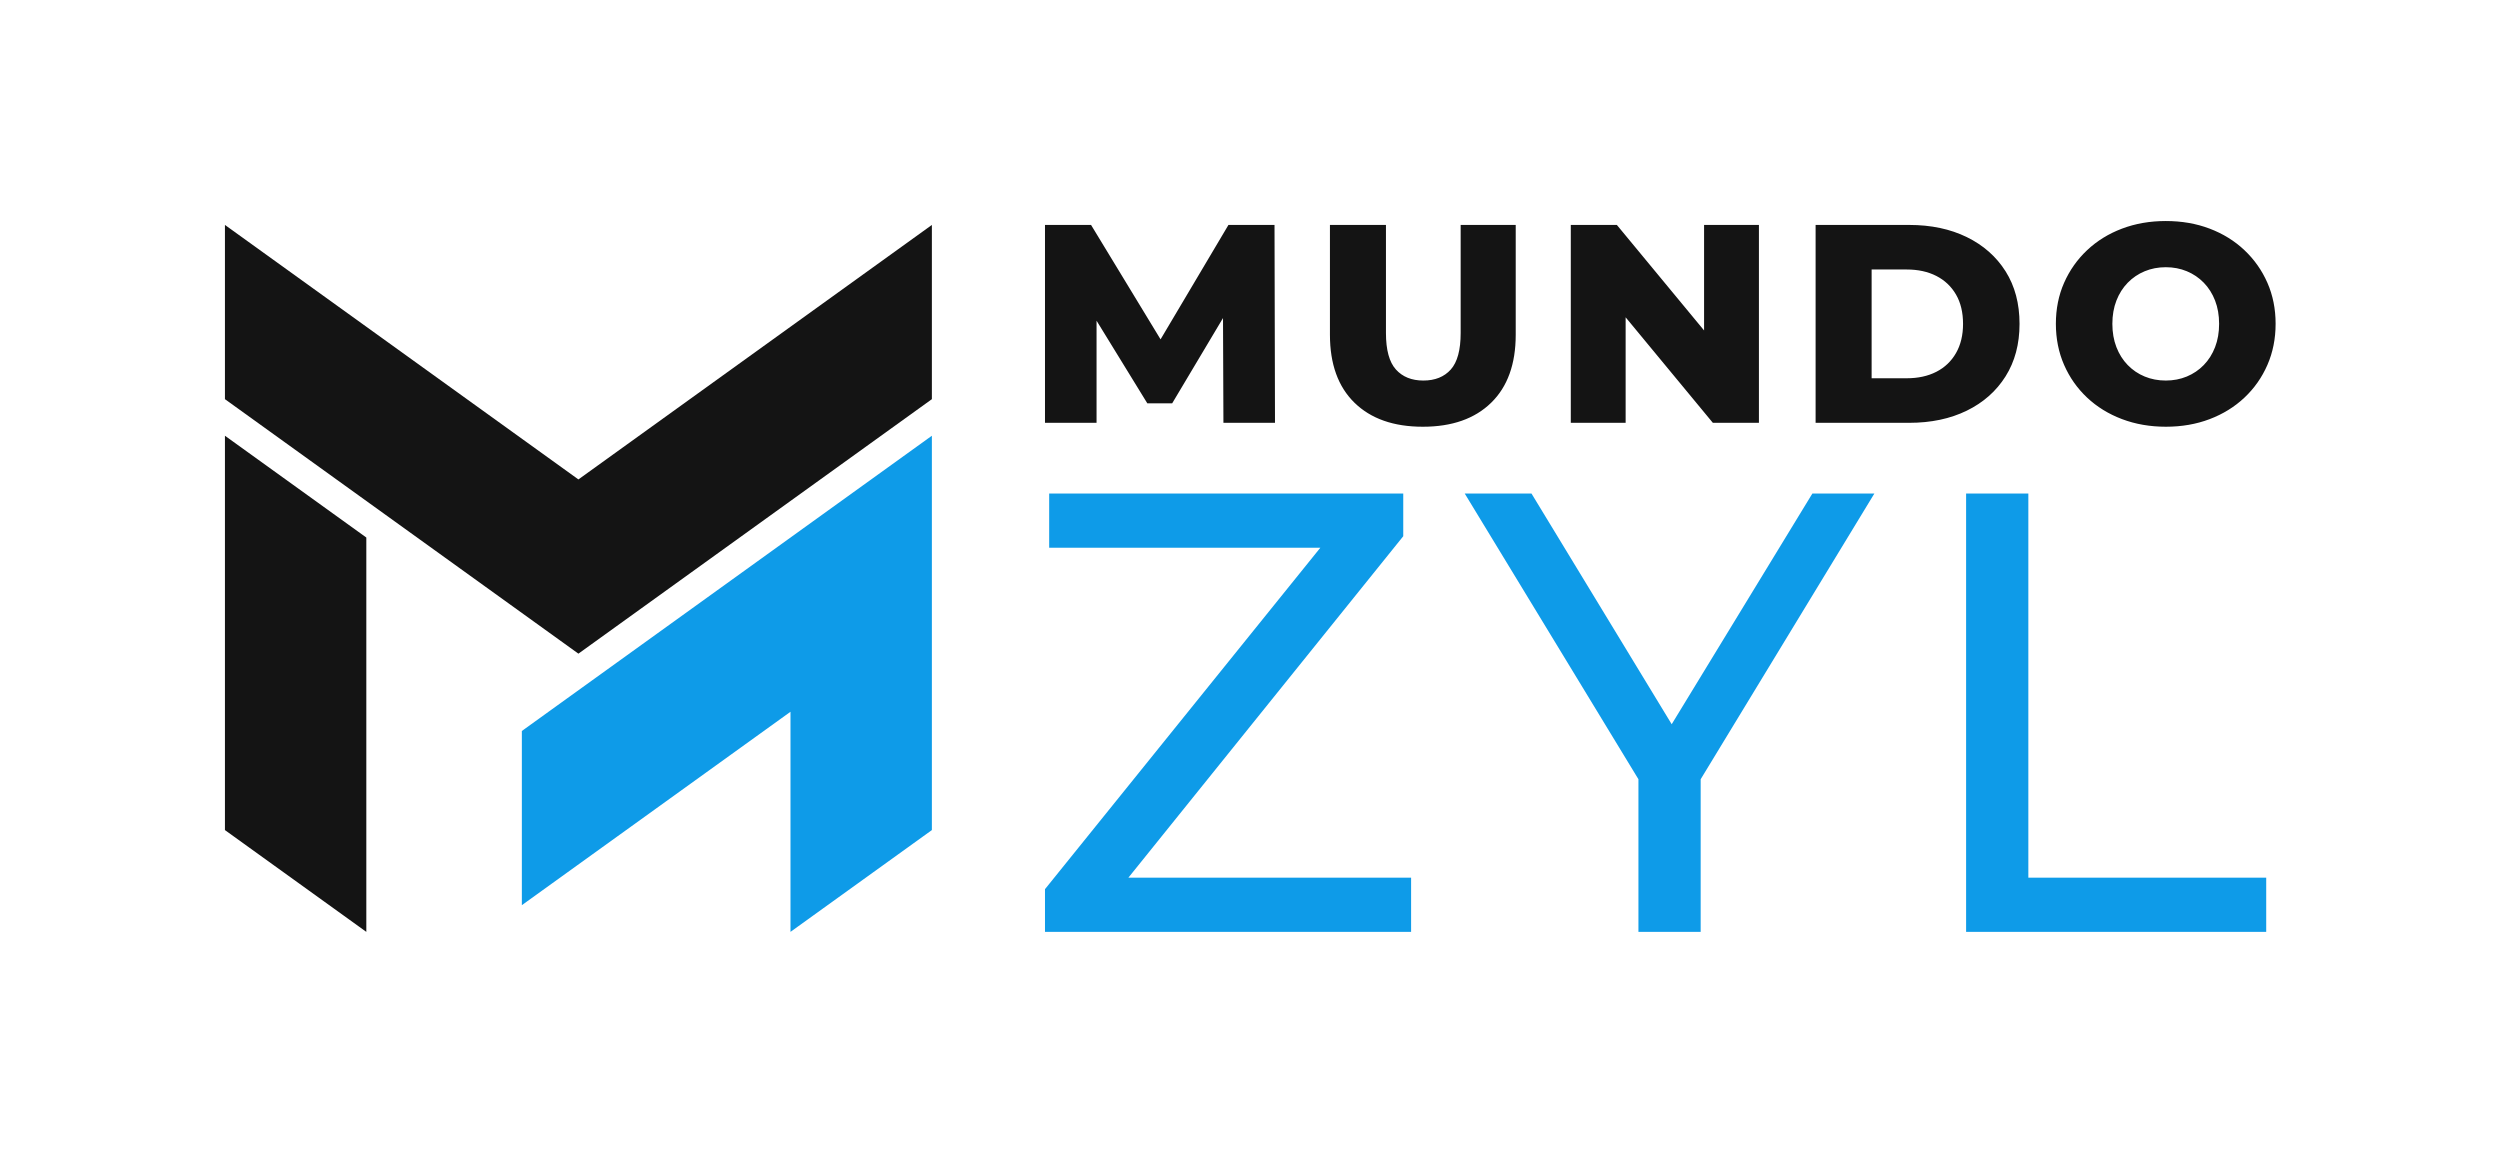
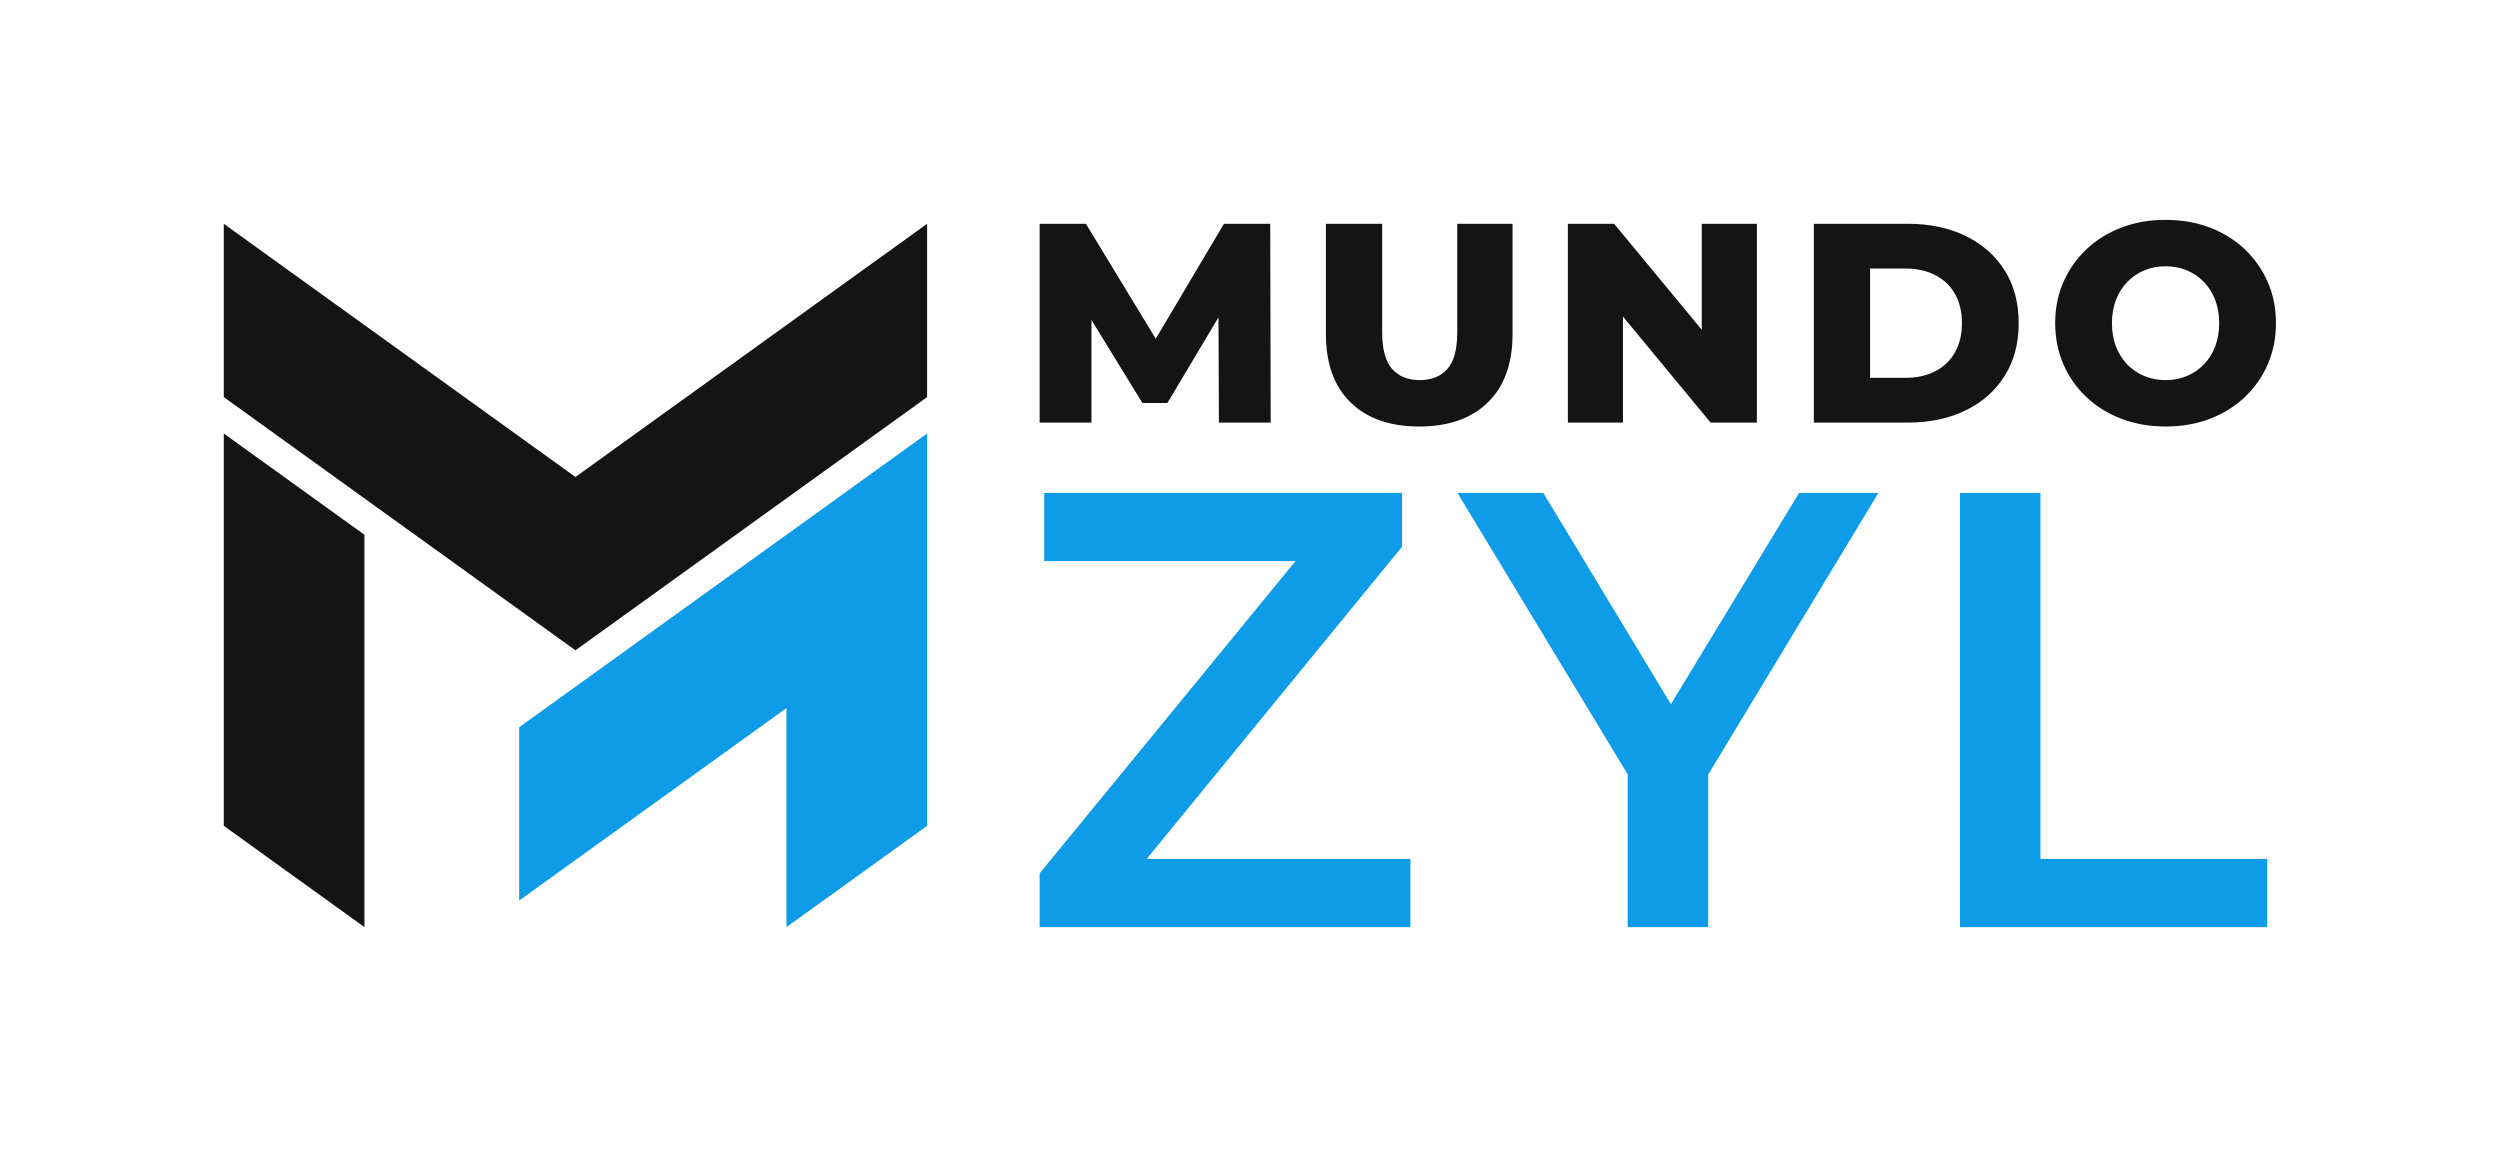
- <svg xmlns="http://www.w3.org/2000/svg" viewBox="0 0 778 360" width="778" height="360" role="img" aria-label="MUNDOZYL">
+ <svg xmlns="http://www.w3.org/2000/svg" viewBox="0 0 782 360" width="782" height="360" role="img" aria-label="MUNDOZYL">
  <polygon points="70.00,135.60 114.00,167.28 114.00,290.00 70.00,258.32" fill="#141414" />
  <polygon points="70.00,70.00 180.00,149.20 290.00,70.00 290.00,124.22 180.00,203.42 70.00,124.22" fill="#141414" />
  <polygon points="162.40,227.48 290.00,135.60 290.00,258.32 246.00,290.00 246.00,221.50 162.40,281.69" fill="#0E9BE8" />
-   <path d="M325.2 131.582V70H339.537L364.989 111.897H357.435L382.292 70H396.629L396.777 131.582H380.73L380.581 94.408H383.326L364.779 125.521H357.05L337.935 94.408H341.248V131.582ZM442.785 132.798Q429.167 132.798 421.522 125.335Q413.877 117.873 413.877 104.17V70H431.309V103.636Q431.309 111.548 434.406 114.986Q437.503 118.425 442.933 118.425Q448.424 118.425 451.491 114.986Q454.558 111.548 454.558 103.636V70H471.692V104.17Q471.692 117.873 464.047 125.335Q456.402 132.798 442.785 132.798ZM488.831 131.582V70H503.168L537.08 111.026H530.309V70H547.376V131.582H533.039L499.127 90.556H505.898V131.582ZM565.016 131.582V70H594.139Q604.322 70 612.057 73.78Q619.791 77.56 624.135 84.435Q628.479 91.311 628.479 100.791Q628.479 110.21 624.135 117.116Q619.791 124.022 612.057 127.802Q604.322 131.582 594.139 131.582ZM582.448 117.715H593.368Q598.668 117.715 602.595 115.702Q606.522 113.689 608.71 109.872Q610.899 106.054 610.899 100.791Q610.899 95.44 608.71 91.666Q606.522 87.892 602.595 85.879Q598.668 83.867 593.368 83.867H582.448ZM674.028 132.798Q666.635 132.798 660.36 130.423Q654.085 128.047 649.491 123.72Q644.897 119.393 642.342 113.548Q639.788 107.703 639.788 100.762Q639.788 93.821 642.342 88.018Q644.897 82.215 649.495 77.871Q654.092 73.526 660.353 71.155Q666.614 68.784 673.992 68.784Q681.421 68.784 687.648 71.15Q693.875 73.517 698.467 77.852Q703.059 82.188 705.613 88Q708.168 93.813 708.168 100.765Q708.168 107.717 705.614 113.568Q703.059 119.42 698.467 123.743Q693.875 128.065 687.648 130.432Q681.421 132.798 674.028 132.798ZM673.989 118.425Q677.523 118.425 680.537 117.174Q683.551 115.923 685.809 113.606Q688.067 111.29 689.328 108.04Q690.588 104.791 690.588 100.783Q690.588 96.774 689.331 93.535Q688.073 90.296 685.814 87.978Q683.555 85.66 680.541 84.408Q677.528 83.157 673.994 83.157Q670.461 83.157 667.438 84.409Q664.416 85.662 662.152 87.982Q659.888 90.301 658.628 93.543Q657.368 96.784 657.368 100.782Q657.368 104.78 658.627 108.03Q659.885 111.279 662.147 113.605Q664.409 115.931 667.432 117.178Q670.455 118.425 673.989 118.425Z" fill="#141414" />
-   <path d="M325.2 290.0V276.708L416.903 162.997L419.073 170.451H326.504V153.582H436.691V166.873L345.153 280.584L342.818 273.131H439.134V290.0ZM509.88 290.0V237.81L514.311 249.785L455.819 153.582H476.595L525.939 234.77H514.505L564.014 153.582H583.309L524.818 249.785L529.248 237.81V290.0ZM611.852 290.0V153.582H631.22V273.131H705.245V290.0Z" fill="#0E9BE8" />
+   <path d="M325.2 132.184V70H339.677L365.378 112.306H357.75L382.85 70H397.328L397.478 132.184H381.273L381.123 94.647H383.895L365.166 126.064H357.361L338.06 94.647H341.405V132.184ZM443.935 133.412Q430.184 133.412 422.464 125.877Q414.745 118.341 414.745 104.504V70H432.347V103.965Q432.347 111.954 435.474 115.426Q438.602 118.898 444.085 118.898Q449.629 118.898 452.726 115.426Q455.823 111.954 455.823 103.965V70H473.125V104.504Q473.125 118.341 465.405 125.877Q457.686 133.412 443.935 133.412ZM490.432 132.184V70H504.909L539.153 111.427H532.316V70H549.55V132.184H535.073L500.829 90.757H507.666V132.184ZM567.362 132.184V70H596.77Q607.053 70 614.863 73.817Q622.673 77.634 627.059 84.576Q631.446 91.519 631.446 101.092Q631.446 110.603 627.059 117.577Q622.673 124.55 614.863 128.367Q607.053 132.184 596.77 132.184ZM584.964 118.182H595.992Q601.343 118.182 605.308 116.149Q609.274 114.117 611.484 110.262Q613.694 106.407 613.694 101.092Q613.694 95.688 611.484 91.878Q609.274 88.067 605.308 86.035Q601.343 84.002 595.992 84.002H584.964ZM677.44 133.412Q669.975 133.412 663.639 131.014Q657.303 128.615 652.663 124.246Q648.024 119.876 645.445 113.974Q642.865 108.072 642.865 101.063Q642.865 94.054 645.445 88.194Q648.024 82.334 652.667 77.948Q657.31 73.561 663.632 71.166Q669.954 68.772 677.404 68.772Q684.906 68.772 691.194 71.161Q697.482 73.551 702.119 77.929Q706.755 82.307 709.335 88.176Q711.914 94.046 711.914 101.066Q711.914 108.086 709.335 113.995Q706.756 119.903 702.119 124.268Q697.482 128.633 691.194 131.023Q684.906 133.412 677.44 133.412ZM677.401 118.898Q680.969 118.898 684.013 117.635Q687.057 116.372 689.337 114.033Q691.617 111.694 692.89 108.412Q694.162 105.131 694.162 101.084Q694.162 97.036 692.893 93.766Q691.623 90.495 689.342 88.154Q687.06 85.813 684.018 84.549Q680.975 83.286 677.406 83.286Q673.838 83.286 670.786 84.55Q667.734 85.815 665.448 88.158Q663.162 90.5 661.89 93.773Q660.617 97.046 660.617 101.083Q660.617 105.12 661.888 108.402Q663.159 111.683 665.443 114.032Q667.727 116.381 670.78 117.64Q673.833 118.898 677.401 118.898Z" fill="#141414" />
+   <path d="M325.2 290.0V273.185L413.032 166.009L415.956 175.5H326.633V154.184H438.575V170.999L350.911 278.175L347.819 268.684H441.172V290.0ZM509.139 290.0V236.348L514.886 251.711L455.889 154.184H482.747L530.205 232.773H515.08L562.758 154.184H587.567L528.621 251.711L534.318 236.348V290.0ZM613.078 290.0V154.184H638.257V268.684H709.198V290.0Z" fill="#0E9BE8" />
</svg>
